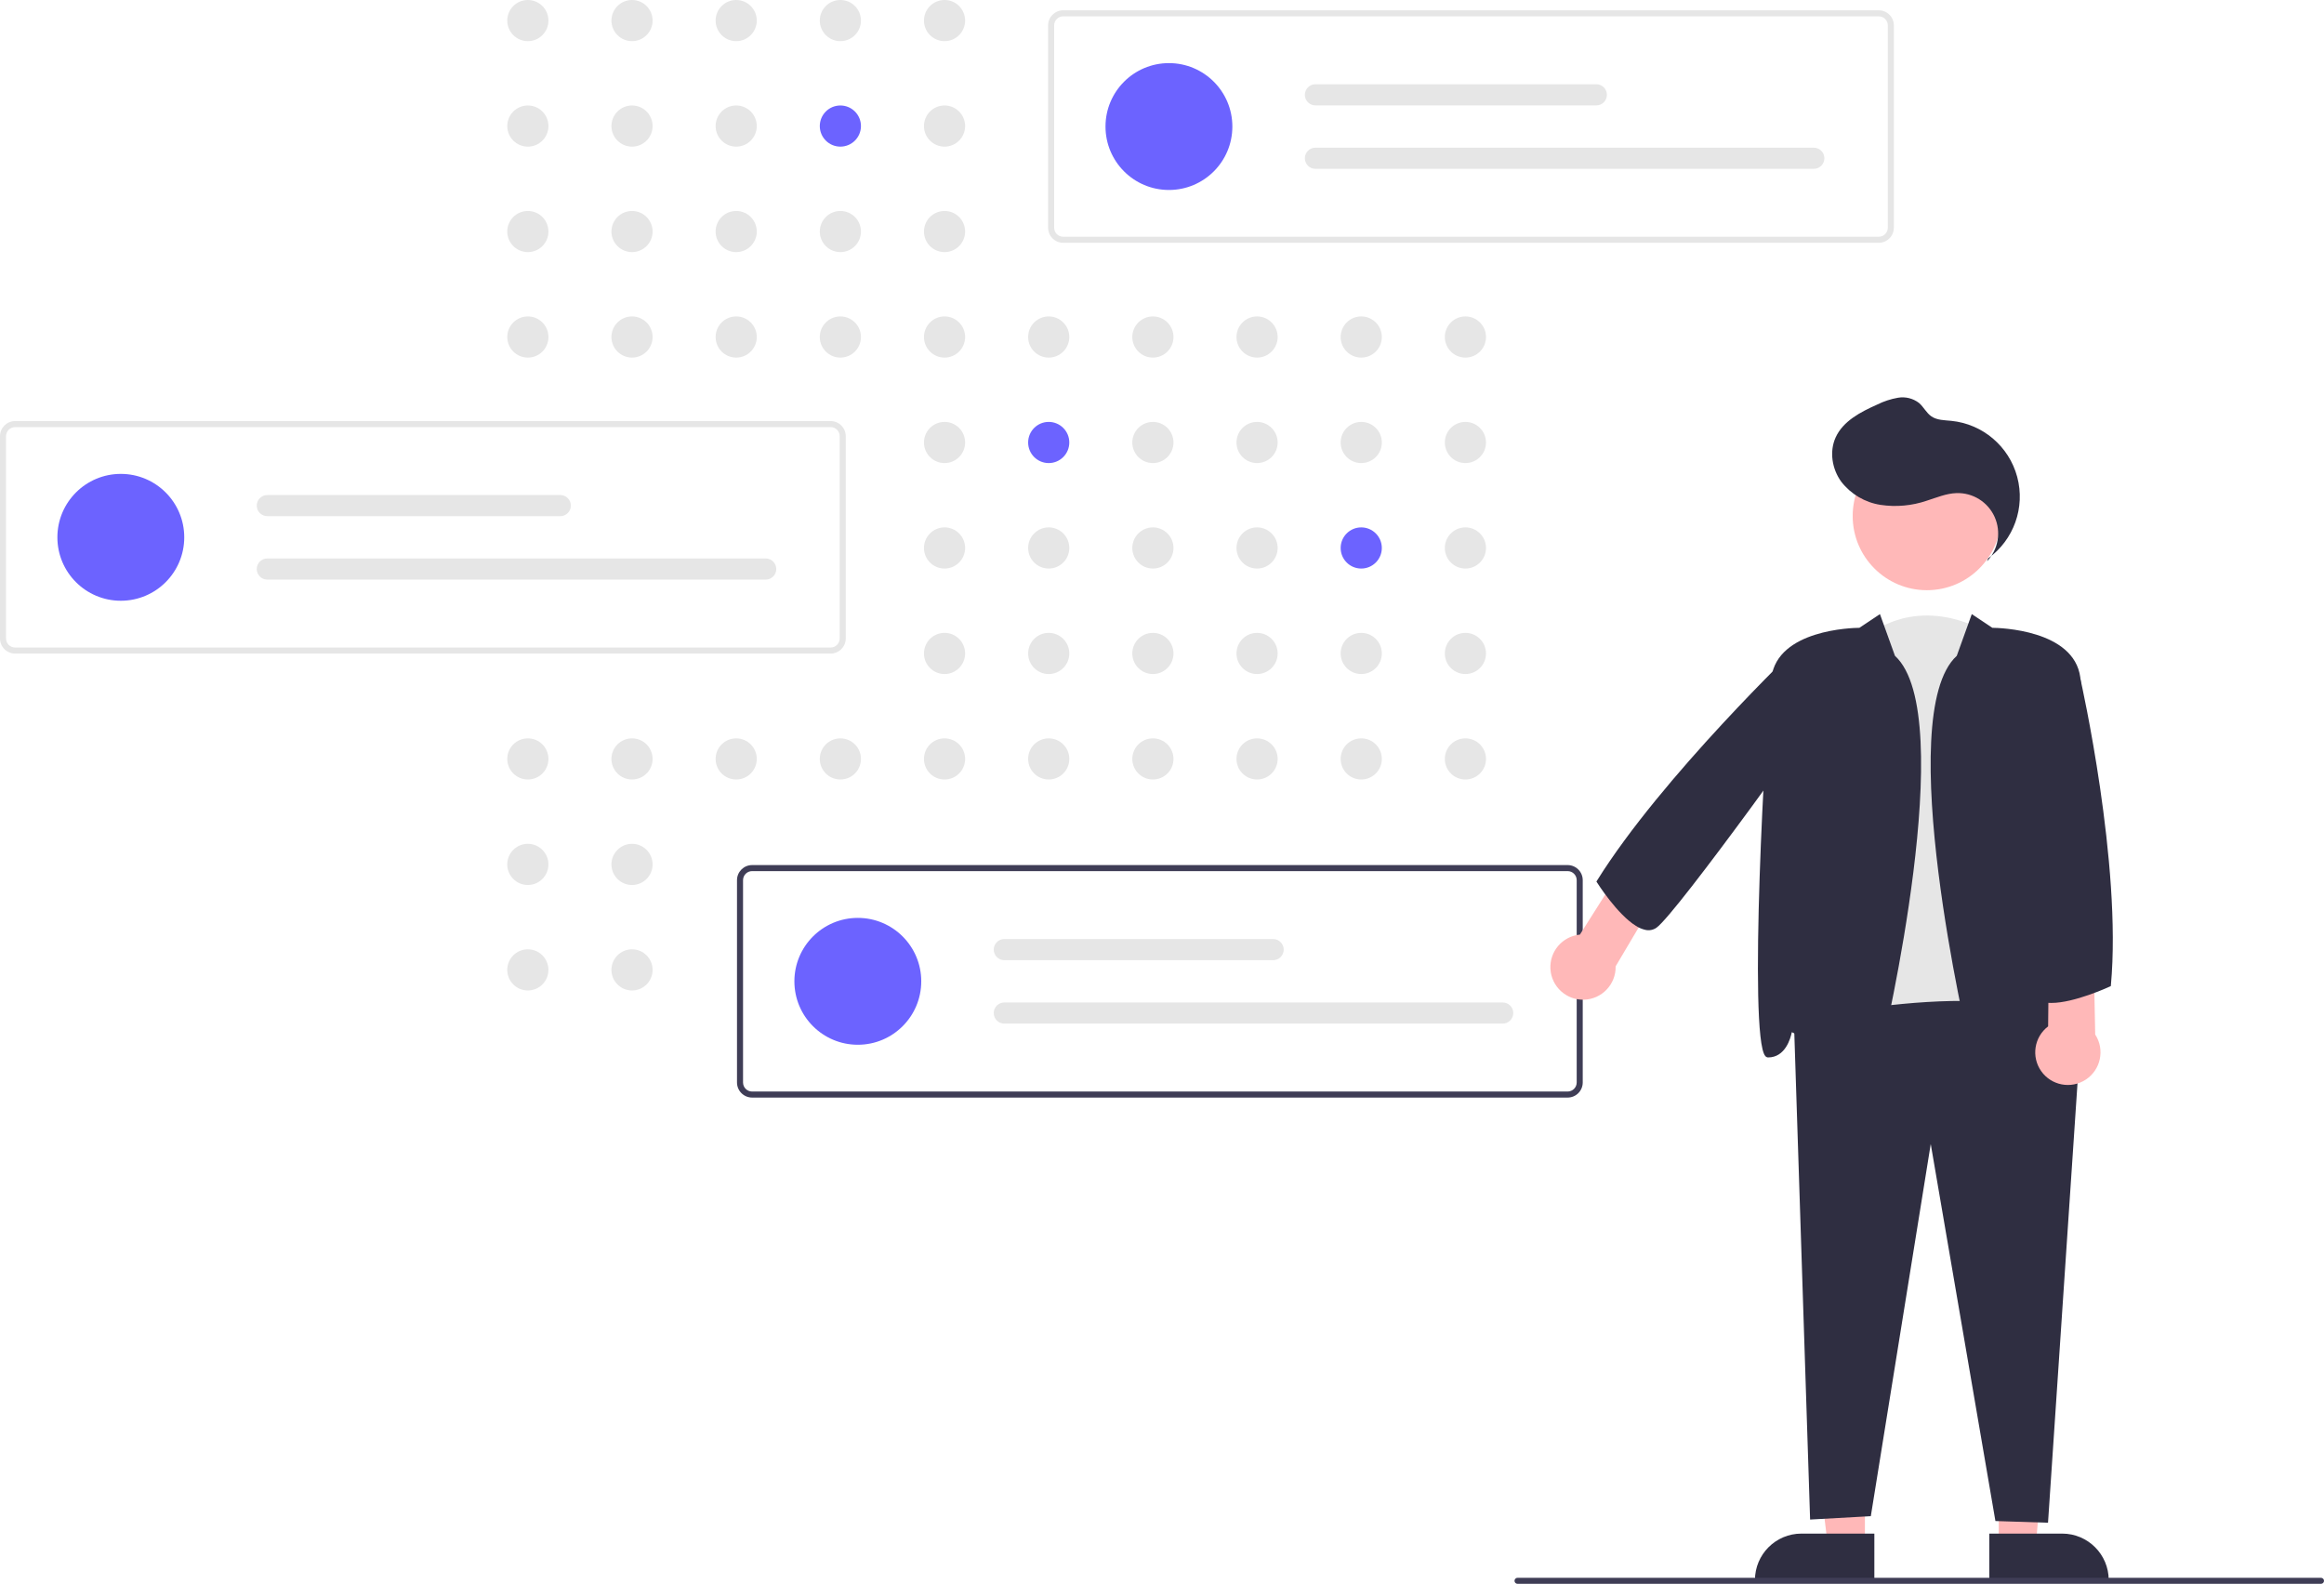
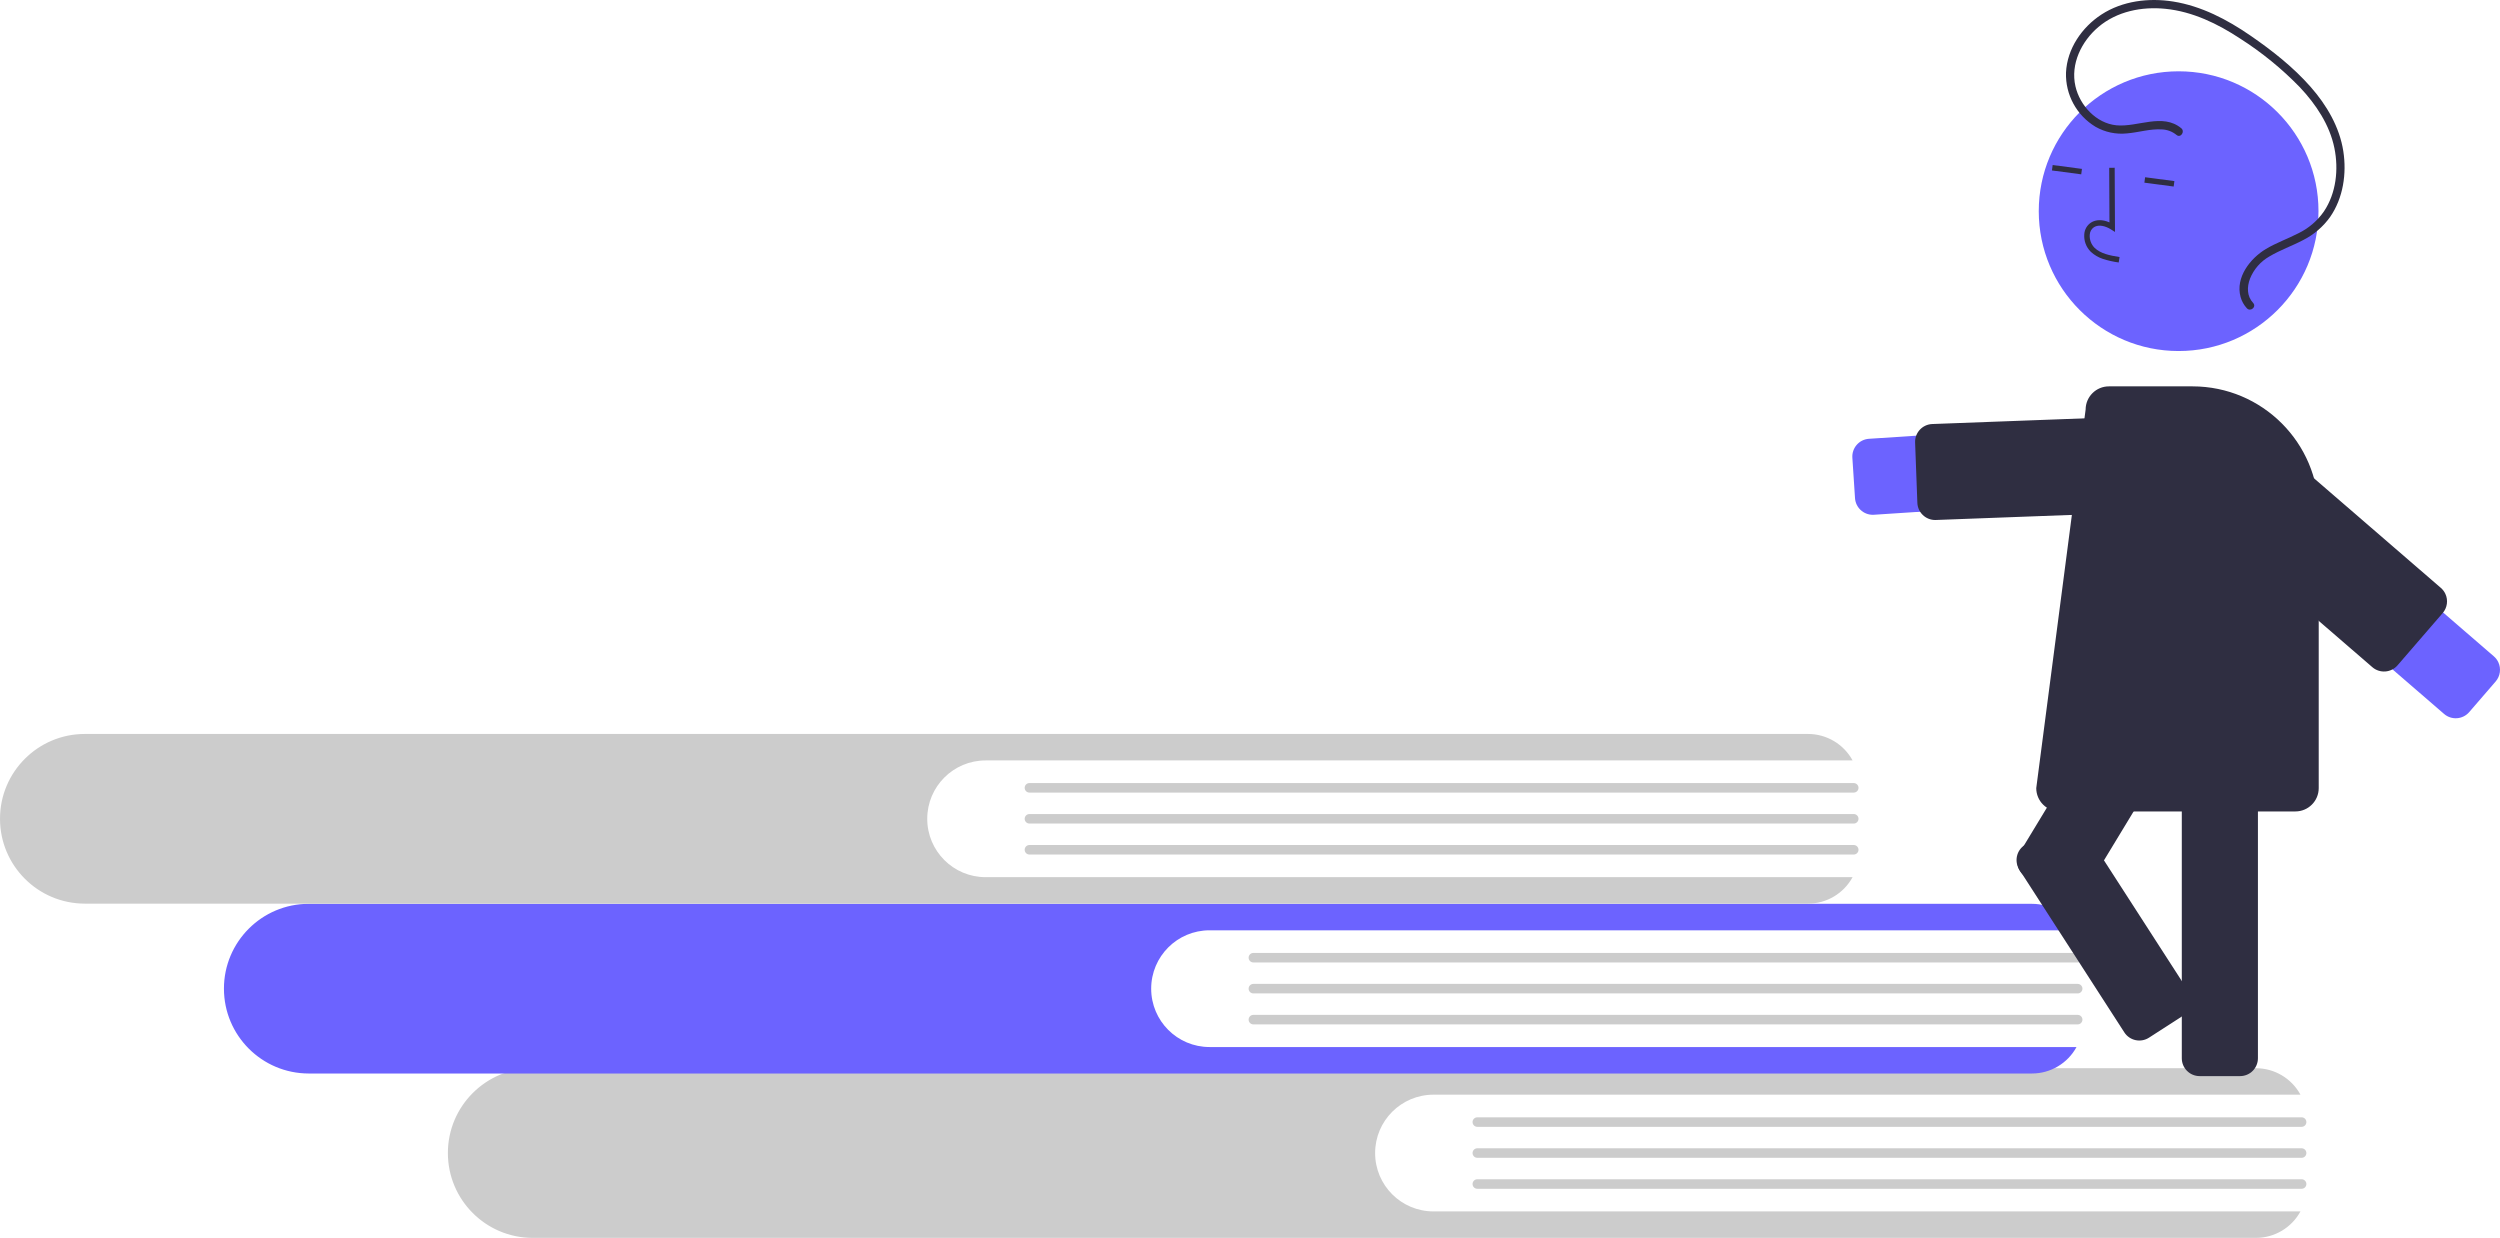
- <svg xmlns="http://www.w3.org/2000/svg" data-name="Layer 1" width="769.411" height="524.375" viewBox="0 0 769.411 524.375">
-   <circle cx="174.757" cy="6.813" r="6.813" fill="#e6e6e6" />
-   <circle cx="209.246" cy="6.813" r="6.813" fill="#e6e6e6" />
-   <circle cx="243.735" cy="6.813" r="6.813" fill="#e6e6e6" />
-   <circle cx="278.224" cy="6.813" r="6.813" fill="#e6e6e6" />
-   <circle cx="312.713" cy="6.813" r="6.813" fill="#e6e6e6" />
-   <circle cx="174.757" cy="41.735" r="6.813" fill="#e6e6e6" />
-   <circle cx="209.246" cy="41.735" r="6.813" fill="#e6e6e6" />
-   <circle cx="243.735" cy="41.735" r="6.813" fill="#e6e6e6" />
-   <circle cx="278.224" cy="41.735" r="6.813" fill="#6c63ff" />
-   <circle cx="312.713" cy="41.735" r="6.813" fill="#e6e6e6" />
-   <circle cx="381.691" cy="41.735" r="6.813" fill="#e6e6e6" />
-   <circle cx="174.757" cy="76.657" r="6.813" fill="#e6e6e6" />
-   <circle cx="209.246" cy="76.657" r="6.813" fill="#e6e6e6" />
-   <circle cx="243.735" cy="76.657" r="6.813" fill="#e6e6e6" />
-   <circle cx="278.224" cy="76.657" r="6.813" fill="#e6e6e6" />
-   <circle cx="312.713" cy="76.657" r="6.813" fill="#e6e6e6" />
-   <circle cx="174.757" cy="111.579" r="6.813" fill="#e6e6e6" />
-   <circle cx="209.246" cy="111.579" r="6.813" fill="#e6e6e6" />
-   <circle cx="243.735" cy="111.579" r="6.813" fill="#e6e6e6" />
-   <circle cx="278.224" cy="111.579" r="6.813" fill="#e6e6e6" />
-   <circle cx="312.713" cy="111.579" r="6.813" fill="#e6e6e6" />
-   <circle cx="347.202" cy="111.579" r="6.813" fill="#e6e6e6" />
-   <circle cx="381.691" cy="111.579" r="6.813" fill="#e6e6e6" />
-   <circle cx="416.18" cy="111.579" r="6.813" fill="#e6e6e6" />
-   <circle cx="450.669" cy="111.579" r="6.813" fill="#e6e6e6" />
-   <circle cx="485.158" cy="111.579" r="6.813" fill="#e6e6e6" />
-   <circle cx="312.713" cy="146.501" r="6.813" fill="#e6e6e6" />
-   <circle cx="347.202" cy="146.501" r="6.813" fill="#6c63ff" />
-   <circle cx="381.691" cy="146.501" r="6.813" fill="#e6e6e6" />
-   <circle cx="416.18" cy="146.501" r="6.813" fill="#e6e6e6" />
-   <circle cx="450.669" cy="146.501" r="6.813" fill="#e6e6e6" />
-   <circle cx="485.158" cy="146.501" r="6.813" fill="#e6e6e6" />
-   <circle cx="312.713" cy="181.423" r="6.813" fill="#e6e6e6" />
-   <circle cx="347.202" cy="181.423" r="6.813" fill="#e6e6e6" />
-   <circle cx="381.691" cy="181.423" r="6.813" fill="#e6e6e6" />
-   <circle cx="416.18" cy="181.423" r="6.813" fill="#e6e6e6" />
-   <circle cx="450.669" cy="181.423" r="6.813" fill="#6c63ff" />
-   <circle cx="485.158" cy="181.423" r="6.813" fill="#e6e6e6" />
-   <circle cx="312.713" cy="216.345" r="6.813" fill="#e6e6e6" />
-   <circle cx="347.202" cy="216.345" r="6.813" fill="#e6e6e6" />
-   <circle cx="381.691" cy="216.345" r="6.813" fill="#e6e6e6" />
-   <circle cx="416.18" cy="216.345" r="6.813" fill="#e6e6e6" />
-   <circle cx="450.669" cy="216.345" r="6.813" fill="#e6e6e6" />
-   <circle cx="485.158" cy="216.345" r="6.813" fill="#e6e6e6" />
-   <circle cx="174.757" cy="251.267" r="6.813" fill="#e6e6e6" />
-   <circle cx="209.246" cy="251.267" r="6.813" fill="#e6e6e6" />
-   <circle cx="243.735" cy="251.267" r="6.813" fill="#e6e6e6" />
-   <circle cx="278.224" cy="251.267" r="6.813" fill="#e6e6e6" />
-   <circle cx="312.713" cy="251.267" r="6.813" fill="#e6e6e6" />
-   <circle cx="347.202" cy="251.267" r="6.813" fill="#e6e6e6" />
-   <circle cx="381.691" cy="251.267" r="6.813" fill="#e6e6e6" />
-   <circle cx="416.18" cy="251.267" r="6.813" fill="#e6e6e6" />
-   <circle cx="450.669" cy="251.267" r="6.813" fill="#e6e6e6" />
-   <circle cx="485.158" cy="251.267" r="6.813" fill="#e6e6e6" />
-   <circle cx="174.753" cy="286.188" r="6.813" fill="#e6e6e6" />
-   <circle cx="209.246" cy="286.189" r="6.813" fill="#e6e6e6" />
-   <circle cx="174.753" cy="321.11" r="6.813" fill="#e6e6e6" />
-   <circle cx="209.246" cy="321.111" r="6.813" fill="#e6e6e6" />
-   <circle cx="278.224" cy="321.111" r="6.813" fill="#e6e6e6" />
-   <path d="M837.295,268.197H567.294a5.006,5.006,0,0,1-5-5V196.221a5.006,5.006,0,0,1,5-5H837.295a5.006,5.006,0,0,1,5,5v66.976A5.006,5.006,0,0,1,837.295,268.197ZM567.294,193.221a3.003,3.003,0,0,0-3,3v66.976a3.003,3.003,0,0,0,3,3H837.295a3.003,3.003,0,0,0,3-3V196.221a3.003,3.003,0,0,0-3-3Z" transform="translate(-215.2943 -187.8126)" fill="#e6e6e6" />
-   <circle cx="387" cy="41.896" r="21" fill="#6c63ff" />
-   <path d="M650.794,215.708a3.5,3.5,0,1,0,0,7h93a3.5,3.5,0,1,0,0-7Z" transform="translate(-215.2943 -187.8126)" fill="#e6e6e6" />
-   <path d="M650.794,236.708a3.5,3.5,0,1,0,0,7H815.794a3.5,3.5,0,1,0,0-7Z" transform="translate(-215.2943 -187.8126)" fill="#e6e6e6" />
-   <path d="M490.295,404.197H220.294a5.006,5.006,0,0,1-5-5V332.221a5.006,5.006,0,0,1,5-5H490.295a5.006,5.006,0,0,1,5,5v66.976A5.006,5.006,0,0,1,490.295,404.197ZM220.294,329.221a3.003,3.003,0,0,0-3,3v66.976a3.003,3.003,0,0,0,3,3H490.295a3.003,3.003,0,0,0,3-3V332.221a3.003,3.003,0,0,0-3-3Z" transform="translate(-215.2943 -187.8126)" fill="#e6e6e6" />
-   <circle cx="40" cy="177.896" r="21" fill="#6c63ff" />
-   <path d="M303.794,351.709a3.5,3.5,0,0,0,0,7h97a3.5,3.5,0,0,0,0-7Z" transform="translate(-215.2943 -187.8126)" fill="#e6e6e6" />
-   <path d="M303.794,372.709a3.5,3.5,0,0,0,0,7h165a3.5,3.5,0,0,0,0-7Z" transform="translate(-215.2943 -187.8126)" fill="#e6e6e6" />
-   <path d="M734.295,551.197H464.294a5.006,5.006,0,0,1-5-5V479.221a5.006,5.006,0,0,1,5-5H734.295a5.006,5.006,0,0,1,5,5v66.976A5.006,5.006,0,0,1,734.295,551.197ZM464.294,476.221a3.003,3.003,0,0,0-3,3v66.976a3.003,3.003,0,0,0,3,3H734.295a3.003,3.003,0,0,0,3-3V479.221a3.003,3.003,0,0,0-3-3Z" transform="translate(-215.2943 -187.8126)" fill="#3f3d56" />
-   <circle cx="284" cy="324.896" r="21" fill="#6c63ff" />
-   <path d="M547.794,498.709a3.5,3.5,0,0,0,0,7h89a3.5,3.5,0,0,0,0-7Z" transform="translate(-215.2943 -187.8126)" fill="#e6e6e6" />
-   <path d="M547.794,519.709a3.5,3.5,0,0,0,0,7h165a3.5,3.5,0,0,0,0-7Z" transform="translate(-215.2943 -187.8126)" fill="#e6e6e6" />
-   <path d="M879.544,534.211c-11.726,35.177-59.695-2.132-59.695-2.132l12.792-133.247c19.188-14.924,39.441-2.132,39.441-2.132Z" transform="translate(-215.2943 -187.8126)" fill="#e6e6e6" />
-   <polygon points="661.731 464.458 678.076 464.63 673.993 511.745 661.733 511.746 661.731 464.458" fill="#ffb8b8" />
-   <path d="M873.9,695.555h24.144a15.404,15.404,0,0,1,15.387,15.387v.5H873.9Z" transform="translate(-215.2943 -187.8126)" fill="#2f2e41" />
-   <polygon points="617.421 464.458 599.327 464.457 605.159 511.745 617.419 511.746 617.421 464.458" fill="#ffb8b8" />
-   <path d="M796.309,711.441v-.5A15.387,15.387,0,0,1,811.696,695.555l24.144.001-.001,15.887Z" transform="translate(-215.2943 -187.8126)" fill="#2f2e41" />
-   <path d="M875.922,691.396l-21.413-124.823-19.84,123.214-20.101,1.117-5.36-165.086.404-.09c3.323-.744,81.537-17.923,94.359,6.652l.065.125L893.335,691.958Z" transform="translate(-215.2943 -187.8126)" fill="#2f2e41" />
-   <circle cx="637.934" cy="170.843" r="24.561" fill="#ffb8b8" />
-   <path d="M873.862,544.737c-2.879-.797-4.954-4.104-6.529-10.405-.272-1.086-25.772-109.711-4.207-129.392l4.971-13.808,6.803,4.535c2.407.022,27.021.646,29.124,16.423,2.059,15.443,7.666,118.913,2.03,125.349a1.219,1.219,0,0,1-.927.469c-5.711,0-7.444-6.336-7.851-8.356-1.358.562-5.402,2.629-12.049,9.275-4.117,4.117-7.345,6.09-10.012,6.09A5.037,5.037,0,0,1,873.862,544.737Z" transform="translate(-215.2943 -187.8126)" fill="#2f2e41" />
-   <path d="M820.561,538.828c-6.648-6.648-10.693-8.714-12.049-9.275-.407,2.02-2.141,8.356-7.852,8.356a1.219,1.219,0,0,1-.927-.469c-5.635-6.436-.029-109.905,2.03-125.349,2.104-15.777,26.718-16.4,29.125-16.423l6.803-4.535,4.971,13.808c21.564,19.679-3.935,128.305-4.207,129.392-1.575,6.302-3.65,9.608-6.529,10.405a5.037,5.037,0,0,1-1.353.181C827.907,544.918,824.678,542.945,820.561,538.828Z" transform="translate(-215.2943 -187.8126)" fill="#2f2e41" />
-   <path d="M873.506,372.685a25.204,25.204,0,0,0-12.208-45.54c-2.261-.226-4.696-.193-6.571-1.477-1.665-1.141-2.562-3.119-4.093-4.436a8.929,8.929,0,0,0-6.926-1.746,25.062,25.062,0,0,0-6.962,2.288c-5.446,2.428-11.235,5.417-13.714,10.84-2.147,4.698-1.199,10.491,1.84,14.667a20.41,20.41,0,0,0,13.016,7.686,32.535,32.535,0,0,0,15.285-1.376c3.241-1.02,6.442-2.41,9.838-2.523a13.369,13.369,0,0,1,10.145,22.564" transform="translate(-215.2943 -187.8126)" fill="#2f2e41" />
-   <path d="M739.636,518.794a10.801,10.801,0,0,0,10.548-11.048l14.323-24.166L753.44,473.433,738.352,497.244a10.801,10.801,0,0,0,1.283,21.55Z" transform="translate(-215.2943 -187.8126)" fill="#ffb8b8" />
-   <path d="M905.808,545.269A10.801,10.801,0,0,0,908.958,530.322l-.548-28.087-14.751-2.798L893.37,527.624a10.801,10.801,0,0,0,12.438,17.645Z" transform="translate(-215.2943 -187.8126)" fill="#ffb8b8" />
-   <path d="M743.993,479.936l-.167-.265.165-.266c21.483-34.499,66.579-77.593,67.032-78.025l.143-.136,5.57-.057,6.021,15c-1.875,3.606-52.396,74.11-59.067,78.786a4.603,4.603,0,0,1-3.685.694,9.699,9.699,0,0,1-3.125-1.331C750.725,490.524,744.308,480.435,743.993,479.936Z" transform="translate(-215.2943 -187.8126)" fill="#2f2e41" />
-   <path d="M890.852,519.303a4.57,4.57,0,0,1-2.707-2.484c-3.216-7.505,10.569-102.302,11.158-106.334l.111-.763,4.66,2.953.046.201c.138.605,13.713,60.997,10.033,101.126l-.026.287-.261.121c-.561.26-11.868,5.453-19.404,5.453A10.192,10.192,0,0,1,890.852,519.303Z" transform="translate(-215.2943 -187.8126)" fill="#2f2e41" />
-   <path d="M983.706,712.187h-266a1,1,0,0,1,0-2h266a1,1,0,0,1,0,2Z" transform="translate(-215.2943 -187.8126)" fill="#3f3d56" />
+ <svg xmlns="http://www.w3.org/2000/svg" data-name="Layer 1" width="911.602" height="451.384" viewBox="0 0 911.602 451.384">
+   <path d="M666.907,666.039a21.283,21.283,0,0,1,0-42.566H983.042a18.505,18.505,0,0,0-16.237-9.653H338.413a30.932,30.932,0,0,0-30.897,30.936,30.952,30.952,0,0,0,30.897,30.936H966.805a18.506,18.506,0,0,0,16.237-9.653Z" transform="translate(-144.1992 -224.3079)" fill="#ccc" />
+   <path d="M983.462,635.2H682.891a1.737,1.737,0,0,1,0-3.475H983.462a1.737,1.737,0,0,1,0,3.475Z" transform="translate(-144.1992 -224.3079)" fill="#ccc" />
+   <path d="M983.462,646.493H682.891a1.737,1.737,0,0,1,0-3.475H983.462a1.737,1.737,0,0,1,0,3.475Z" transform="translate(-144.1992 -224.3079)" fill="#ccc" />
+   <path d="M983.462,657.787H682.891a1.737,1.737,0,0,1,0-3.475H983.462a1.737,1.737,0,0,1,0,3.475Z" transform="translate(-144.1992 -224.3079)" fill="#ccc" />
+   <path d="M585.249,606.099a21.283,21.283,0,0,1,0-42.566H901.384a18.505,18.505,0,0,0-16.237-9.653H256.755a30.933,30.933,0,0,0-30.898,30.936,30.952,30.952,0,0,0,30.898,30.936H885.147a18.505,18.505,0,0,0,16.237-9.653Z" transform="translate(-144.1992 -224.3079)" fill="#6c63ff" />
+   <path d="M901.804,575.26H601.233a1.737,1.737,0,0,1,0-3.475H901.804a1.737,1.737,0,1,1,0,3.475Z" transform="translate(-144.1992 -224.3079)" fill="#ccc" />
+   <path d="M901.804,586.553H601.233a1.737,1.737,0,0,1,0-3.475H901.804a1.737,1.737,0,1,1,0,3.475Z" transform="translate(-144.1992 -224.3079)" fill="#ccc" />
+   <path d="M901.804,597.846H601.233a1.737,1.737,0,0,1,0-3.475H901.804a1.737,1.737,0,1,1,0,3.475Z" transform="translate(-144.1992 -224.3079)" fill="#ccc" />
+   <path d="M503.591,544.158a21.283,21.283,0,0,1,0-42.566H819.726a18.506,18.506,0,0,0-16.237-9.653H175.097a30.932,30.932,0,0,0-30.897,30.936,30.952,30.952,0,0,0,30.897,30.936H803.489a18.505,18.505,0,0,0,16.237-9.653Z" transform="translate(-144.1992 -224.3079)" fill="#ccc" />
+   <path d="M820.146,513.32H519.575a1.737,1.737,0,0,1,0-3.475H820.146a1.737,1.737,0,1,1,0,3.475Z" transform="translate(-144.1992 -224.3079)" fill="#ccc" />
+   <path d="M820.146,524.613H519.575a1.737,1.737,0,1,1,0-3.475H820.146a1.737,1.737,0,1,1,0,3.475Z" transform="translate(-144.1992 -224.3079)" fill="#ccc" />
+   <path d="M820.146,535.906H519.575a1.737,1.737,0,0,1,0-3.475H820.146a1.737,1.737,0,1,1,0,3.475Z" transform="translate(-144.1992 -224.3079)" fill="#ccc" />
+   <path d="M827.087,412.022a6.5,6.5,0,0,1-6.476-6.075l-.965-14.728a6.5,6.5,0,0,1,6.061-6.911l115.387-7.557a13.88,13.88,0,1,1,1.814,27.701l-115.387,7.556Q827.304,412.021,827.087,412.022Z" transform="translate(-144.1992 -224.3079)" fill="#6c63ff" />
+   <path d="M849.84,413.921a6.508,6.508,0,0,1-6.493-6.258l-.822-21.998a6.5,6.5,0,0,1,6.253-6.738l94.886-3.546a6.5,6.5,0,0,1,6.738,6.253l.822,21.998a6.5,6.5,0,0,1-6.253,6.738l-94.886,3.546C850.003,413.919,849.921,413.921,849.84,413.921Z" transform="translate(-144.1992 -224.3079)" fill="#2f2e41" />
+   <path d="M961.031,616.701H946.271a6.507,6.507,0,0,1-6.5-6.5V487.187a6.507,6.507,0,0,1,6.5-6.5H961.031a6.507,6.507,0,0,1,6.5,6.5V610.201A6.507,6.507,0,0,1,961.031,616.701Z" transform="translate(-144.1992 -224.3079)" fill="#2f2e41" />
+   <path d="M895.518,551.677l-12.622-7.651a6.507,6.507,0,0,1-2.189-8.928L944.471,429.901a6.507,6.507,0,0,1,8.928-2.189l12.622,7.651a6.507,6.507,0,0,1,2.189,8.928l-63.764,105.198A6.507,6.507,0,0,1,895.518,551.677Z" transform="translate(-144.1992 -224.3079)" fill="#2f2e41" />
+   <circle cx="794.415" cy="77.001" r="51" fill="#6c63ff" />
+   <path d="M911.008,318.722a12.095,12.095,0,0,1-4.417-2.593,8.133,8.133,0,0,1-2.377-6.439,5.472,5.472,0,0,1,2.433-4.211c1.824-1.17,4.263-1.173,6.747-.079l-.094-19.91,2-.01.111,23.406-1.541-.969c-1.787-1.122-4.339-1.912-6.142-.755a3.514,3.514,0,0,0-1.522,2.719,6.146,6.146,0,0,0,1.768,4.801c2.208,2.11,5.43,2.769,9.105,3.359l-.317,1.975A32.964,32.964,0,0,1,911.008,318.722Z" transform="translate(-144.1992 -224.3079)" fill="#2f2e41" />
+   <rect x="896.891" y="280.795" width="2" height="10.772" transform="translate(352.4155 914.5657) rotate(-82.4768)" fill="#2f2e41" />
+   <rect x="930.598" y="285.246" width="2" height="10.772" transform="translate(377.2975 951.8508) rotate(-82.4768)" fill="#2f2e41" />
+   <path d="M981.199,520.192h-86a8.51,8.51,0,0,1-8.5-8.5l18.004-138.064a8.49,8.49,0,0,1,8.496-8.436h30.52a46.032,46.032,0,0,1,45.98,45.98v100.52A8.51,8.51,0,0,1,981.199,520.192Z" transform="translate(-144.1992 -224.3079)" fill="#2f2e41" />
+   <path d="M1055.19,465.789a6.51,6.51,0,0,1-.967,7.007l-9.649,11.169a6.499,6.499,0,0,1-9.168.669l-87.501-75.597a13.879,13.879,0,1,1,18.148-21.005l87.501,75.597A6.464,6.464,0,0,1,1055.19,465.789Z" transform="translate(-144.1992 -224.3079)" fill="#6c63ff" />
+   <path d="M1035.877,440.841a6.51,6.51,0,0,1-.967,7.007l-16.482,19.077a6.507,6.507,0,0,1-9.168.669l-71.851-62.076a6.499,6.499,0,0,1-.669-9.168l16.481-19.076a6.499,6.499,0,0,1,9.168-.669l71.851,62.076A6.472,6.472,0,0,1,1035.877,440.841Z" transform="translate(-144.1992 -224.3079)" fill="#2f2e41" />
+   <path d="M939.568,271.061c-6.818-5.642-15.931-.306-23.641-1.063-7.376-.725-13.313-7.216-14.931-14.201-1.887-8.15,2.204-16.428,8.367-21.649,6.75-5.718,15.813-7.495,24.449-6.625,9.898.997,19.018,5.429,27.228,10.843a121.851,121.851,0,0,1,21.783,17.759c5.871,6.241,10.886,13.718,12.604,22.234,1.561,7.739.645,16.366-3.821,23.032a24.205,24.205,0,0,1-9.324,7.984c-3.9,2.008-8.073,3.47-11.845,5.728-5.704,3.414-11.178,10.373-9.237,17.47a9.793,9.793,0,0,0,2.305,4.147c1.318,1.408,3.609-.529,2.288-1.941-2.32-2.479-2.295-5.845-1.141-8.88a16.272,16.272,0,0,1,7.081-8.09c3.949-2.358,8.33-3.851,12.382-6.008a27.022,27.022,0,0,0,9.754-8.401c4.768-6.899,6.065-15.784,4.798-23.956-1.37-8.844-6.079-16.815-11.918-23.458-6.355-7.23-14.107-13.305-22.012-18.745-8.482-5.837-17.824-10.73-28.09-12.369-8.899-1.421-18.493-.26-26.156,4.721-7.153,4.649-12.557,12.515-12.944,21.196a22.235,22.235,0,0,0,10.753,19.741,19.101,19.101,0,0,0,11.458,2.426c4.256-.354,8.496-1.739,12.791-1.459a8.941,8.941,0,0,1,5.308,2.028c1.49,1.233,3.19-1.242,1.713-2.464Z" transform="translate(-144.1992 -224.3079)" fill="#2f2e41" />
+   <path d="M879.599,536.876q.027-.169.064-.338a6.456,6.456,0,0,1,2.831-4.091l12.403-8a6.508,6.508,0,0,1,8.986,1.939l38.261,59.32a6.501,6.501,0,0,1-1.939,8.986l-12.404,8a6.508,6.508,0,0,1-8.986-1.939l-38.261-59.32A6.453,6.453,0,0,1,879.599,536.876Z" transform="translate(-144.1992 -224.3079)" fill="#2f2e41" />
</svg>
